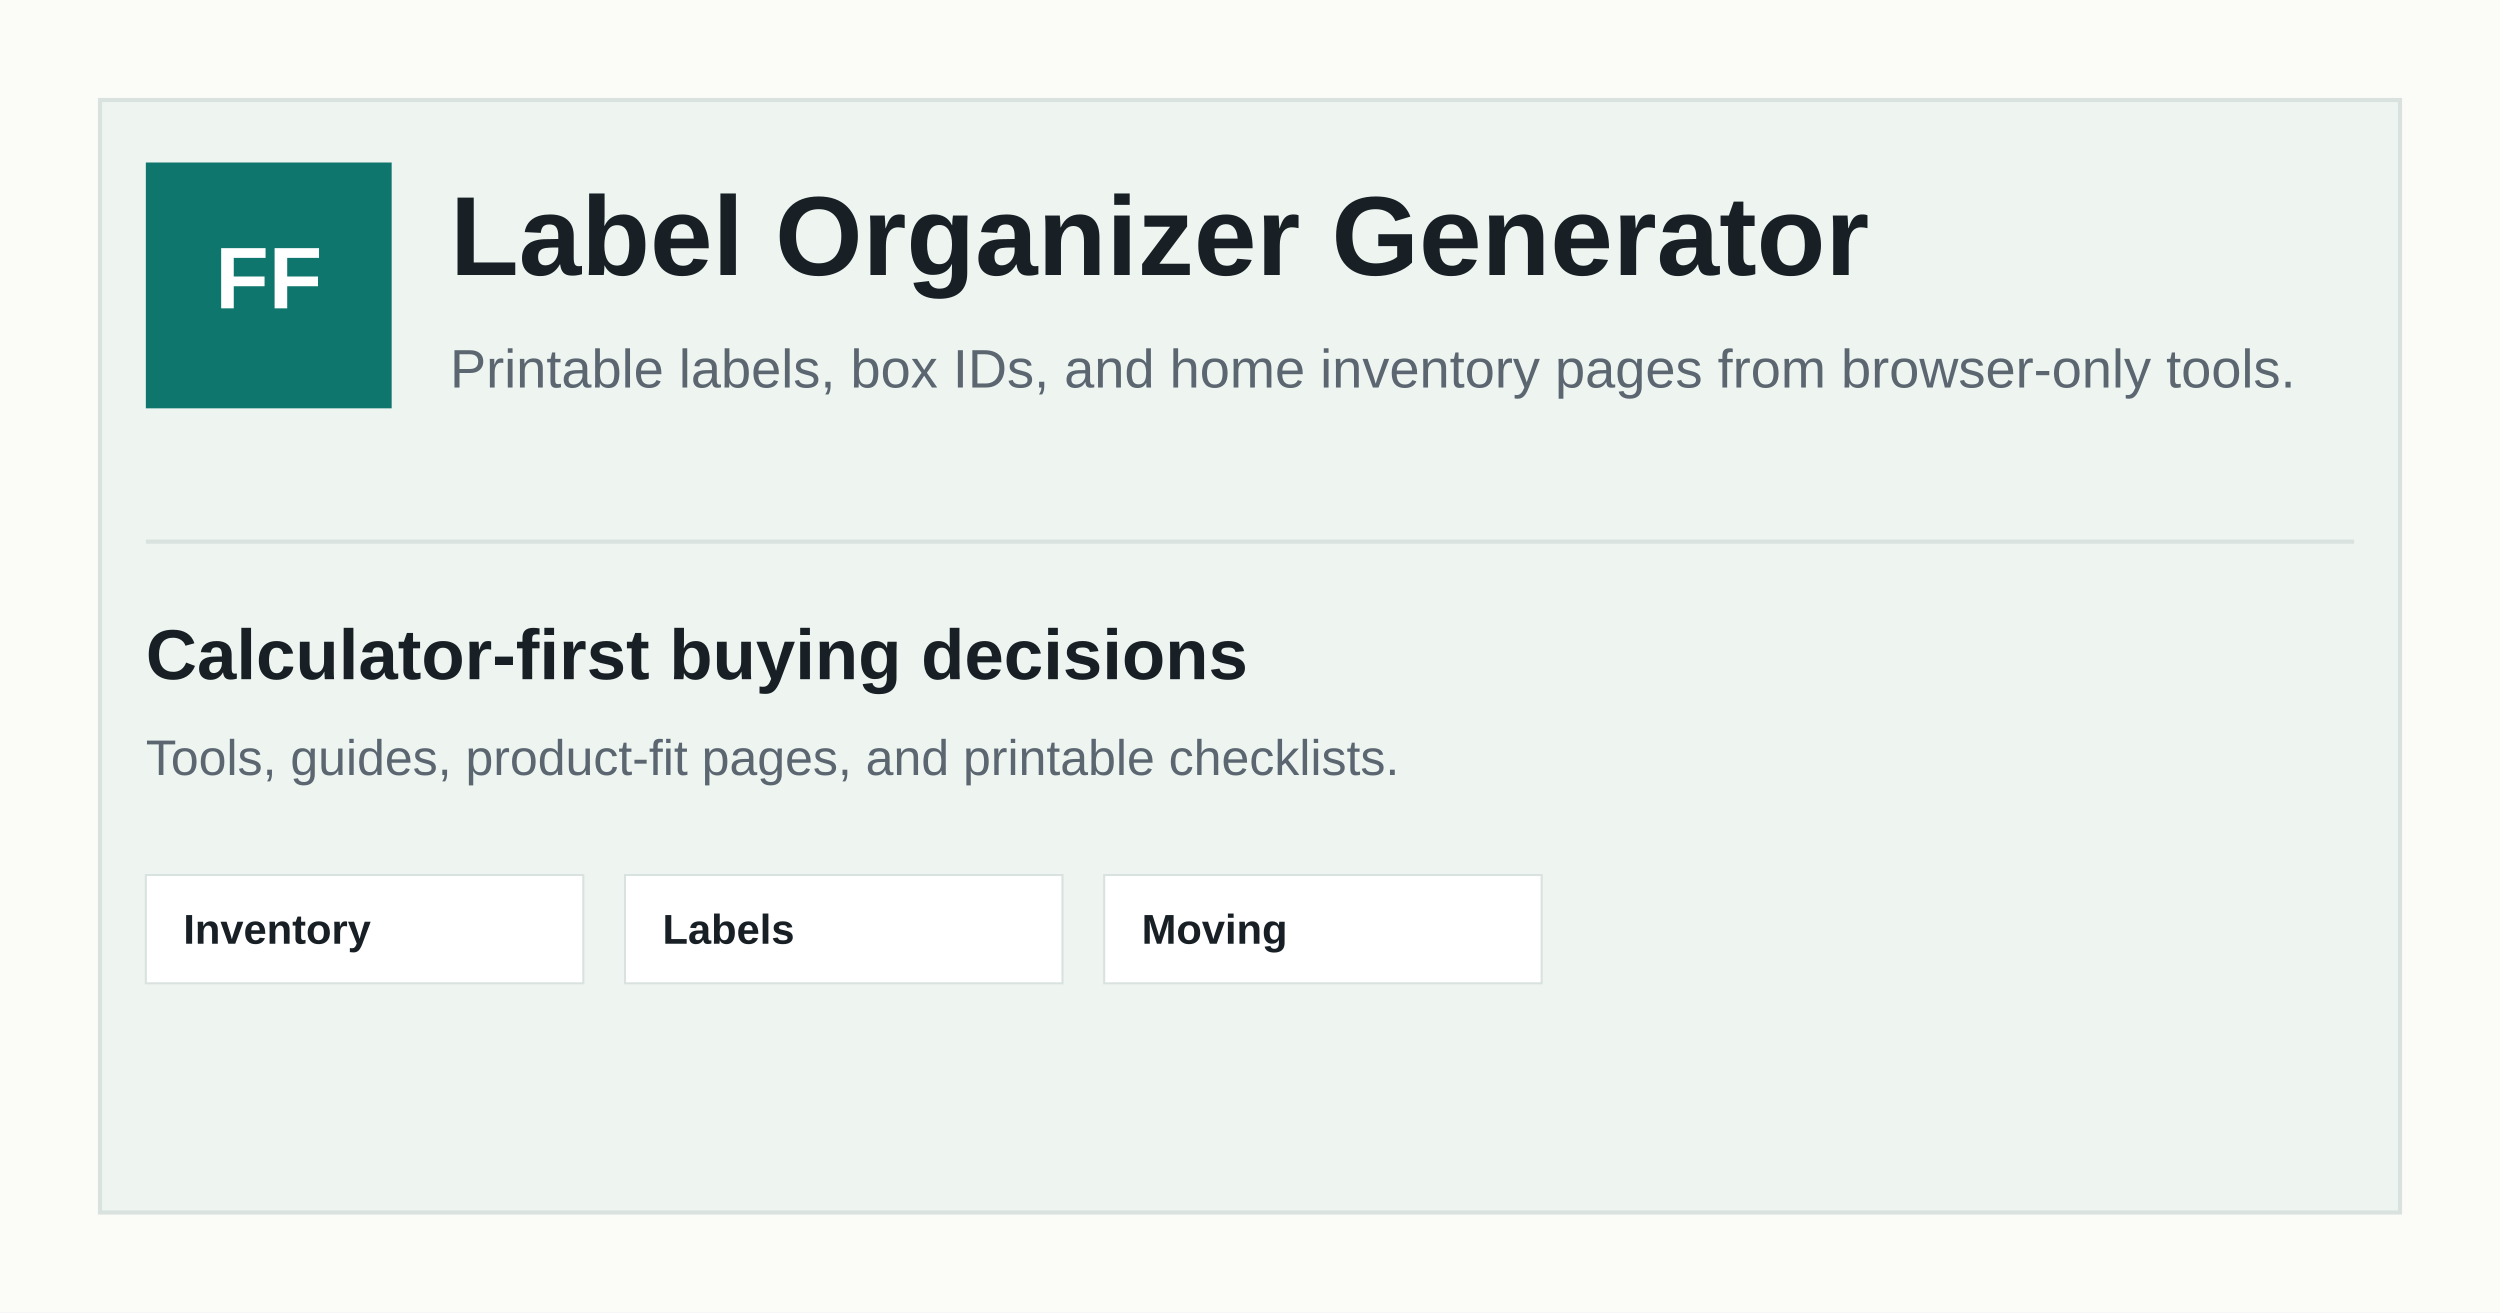
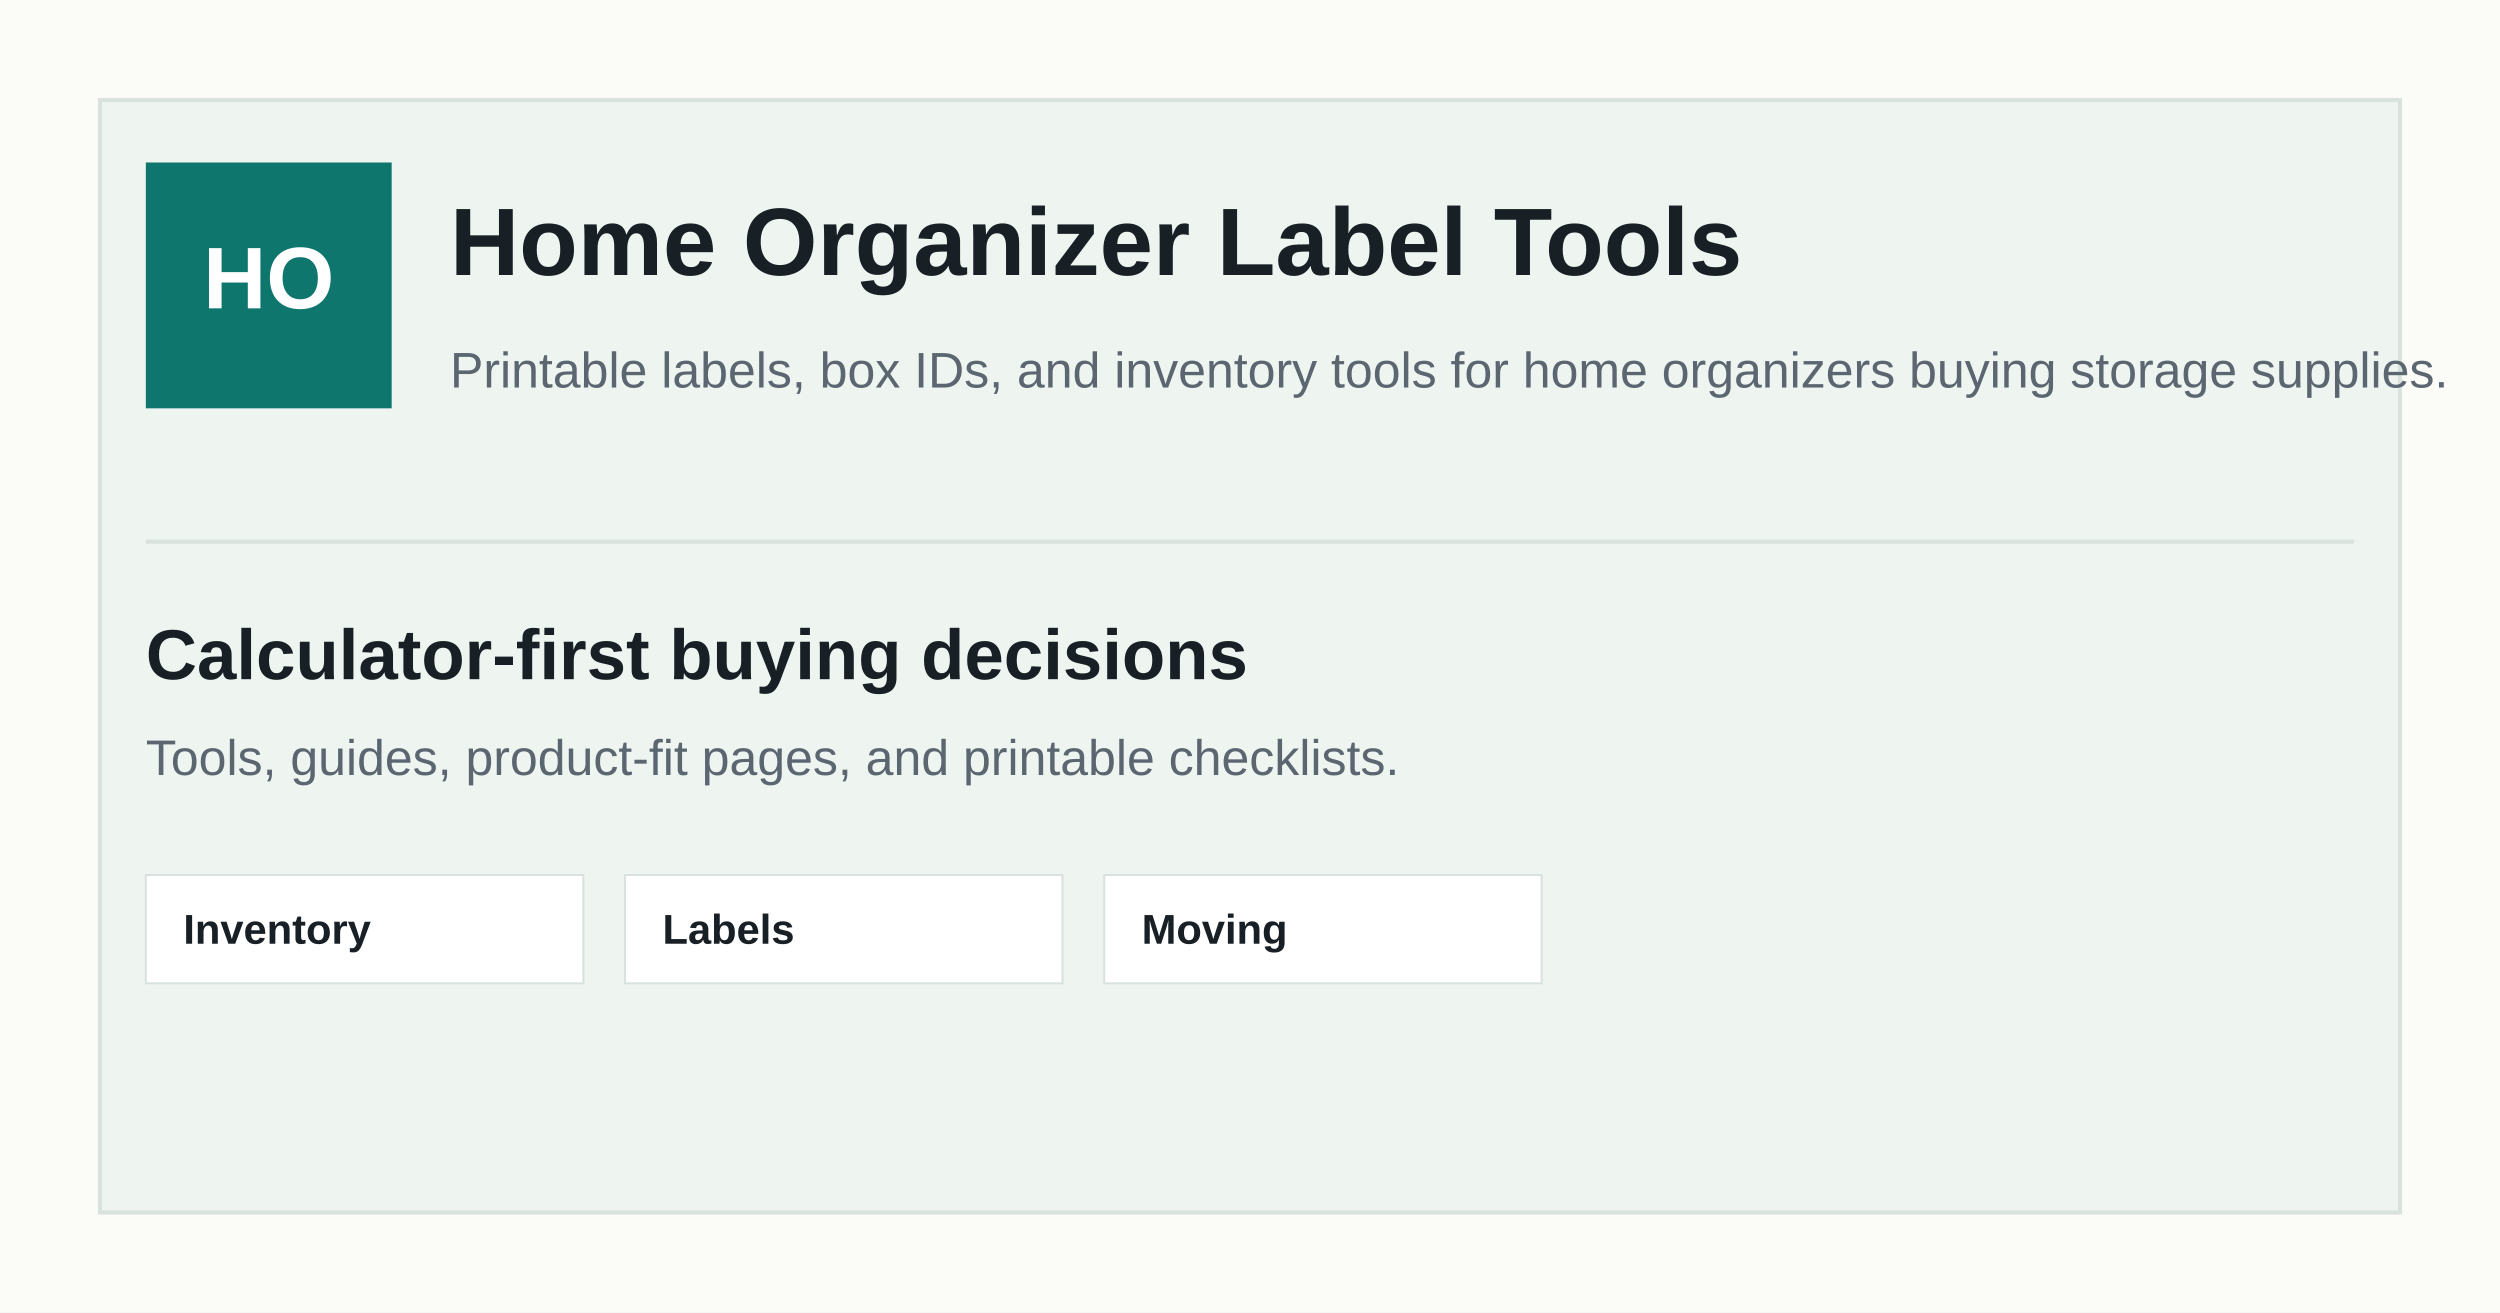
- <svg xmlns="http://www.w3.org/2000/svg" width="1200" height="630" viewBox="0 0 1200 630" role="img" aria-label="Label Organizer Generator visual card">
+ <svg xmlns="http://www.w3.org/2000/svg" width="1200" height="630" viewBox="0 0 1200 630" role="img" aria-label="Home Organizer Label Tools visual card">
  <rect width="1200" height="630" fill="#fbfcf8" />
  <rect x="48" y="48" width="1104" height="534" fill="#eef5f1" stroke="#d9e2de" stroke-width="2" />
  <rect x="70" y="78" width="118" height="118" fill="#0f766e" />
-   <text x="129" y="148" text-anchor="middle" font-size="42" fill="#ffffff" font-family="Arial" font-weight="800">FF</text>
-   <text x="216" y="132" font-size="54" fill="#182026" font-family="Arial" font-weight="800">Label Organizer Generator</text>
-   <text x="216" y="186" font-size="26" fill="#5b6670" font-family="Arial">Printable labels, box IDs, and home inventory pages from browser-only tools.</text>
+   <text x="129" y="148" text-anchor="middle" font-size="42" fill="#ffffff" font-family="Arial" font-weight="800">HO</text>
+   <text x="216" y="132" font-size="46" fill="#182026" font-family="Arial" font-weight="800">Home Organizer Label Tools</text>
+   <text x="216" y="186" font-size="24" fill="#5b6670" font-family="Arial">Printable labels, box IDs, and inventory tools for home organizers buying storage supplies.</text>
  <line x1="70" y1="260" x2="1130" y2="260" stroke="#d9e2de" stroke-width="2" />
  <text x="70" y="326" font-size="34" fill="#182026" font-family="Arial" font-weight="800">Calculator-first buying decisions</text>
  <text x="70" y="372" font-size="24" fill="#5b6670" font-family="Arial">Tools, guides, product-fit pages, and printable checklists.</text>
  <rect x="70" y="420" width="210" height="52" fill="#ffffff" stroke="#d9e2de" />
  <text x="88" y="453" font-size="20" fill="#182026" font-family="Arial" font-weight="700">Inventory</text>
  <rect x="300" y="420" width="210" height="52" fill="#ffffff" stroke="#d9e2de" />
  <text x="318" y="453" font-size="20" fill="#182026" font-family="Arial" font-weight="700">Labels</text>
  <rect x="530" y="420" width="210" height="52" fill="#ffffff" stroke="#d9e2de" />
  <text x="548" y="453" font-size="20" fill="#182026" font-family="Arial" font-weight="700">Moving</text>
</svg>
